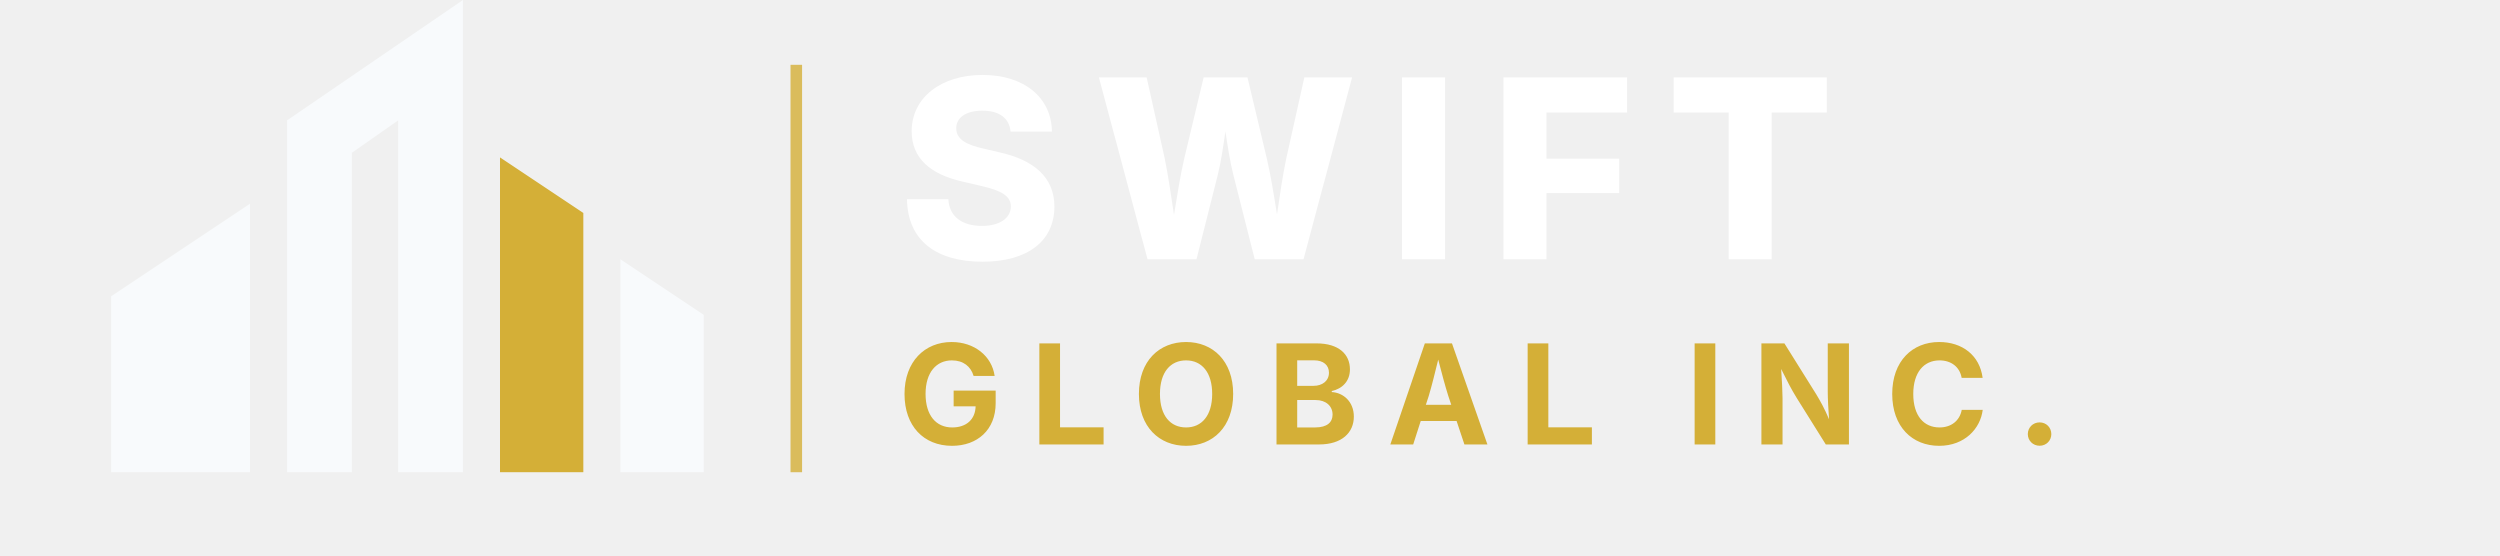
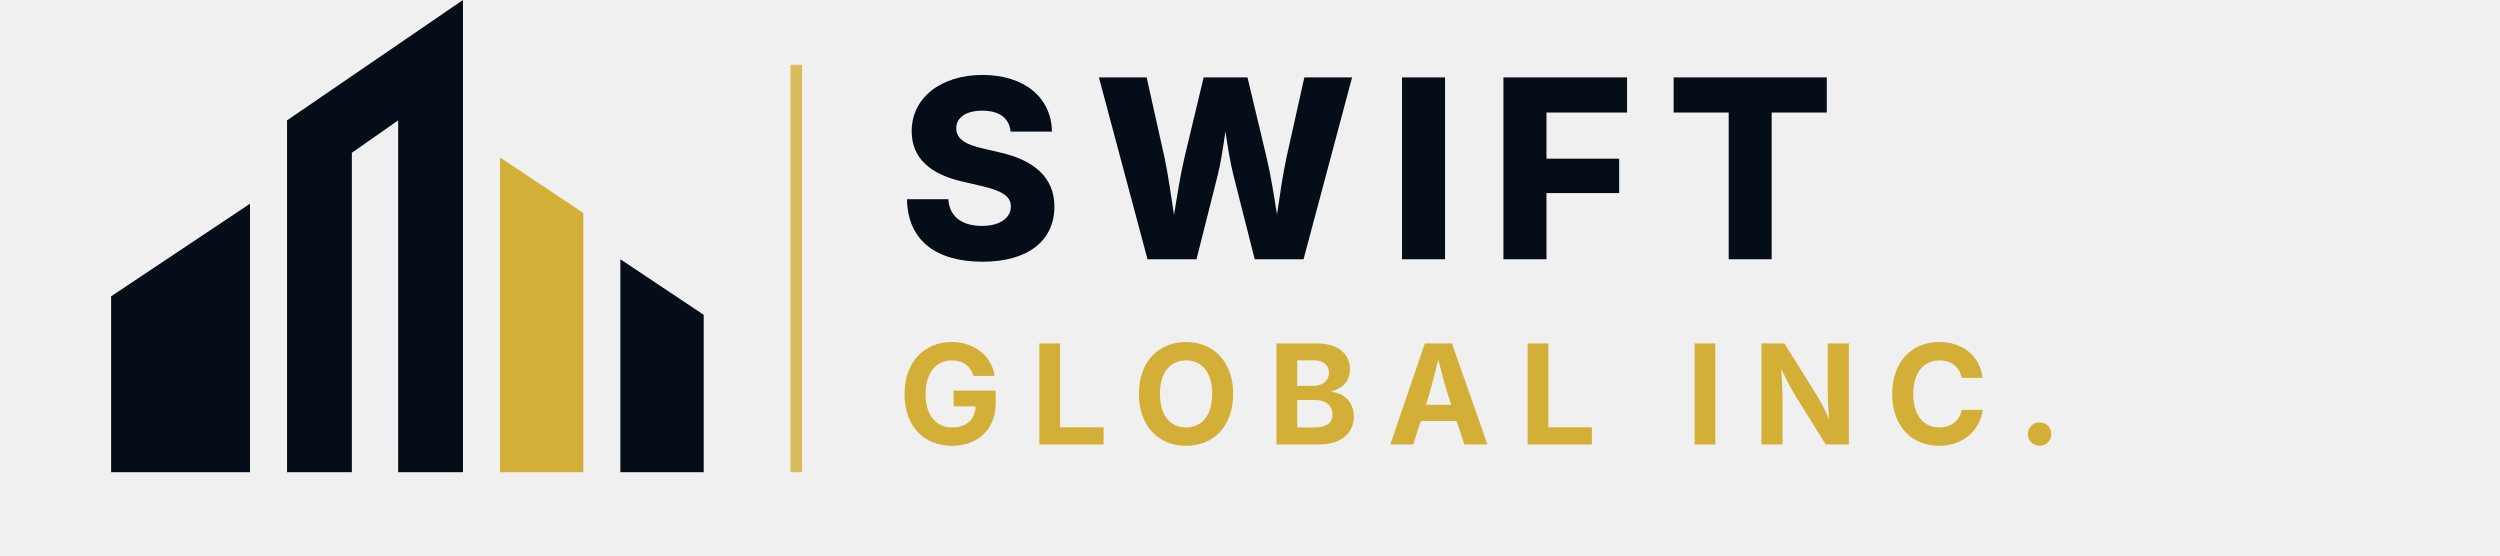
<svg xmlns="http://www.w3.org/2000/svg" viewBox="0 0 540 120" fill="none" class="w-auto h-full">
  <g id="mark">
-     <path d="M24 102 L24 64 L54 44 L54 102 Z" fill="#F8FAFC" />
-     <path d="M62 102 L62 26 L100 0 L100 102 L86 102 L86 26 L76 33 L76 102 Z" fill="#F8FAFC" />
+     <path d="M24 102 L24 64 L54 44 L54 102 Z" fill="#050D18" />
+     <path d="M62 102 L62 26 L100 0 L100 102 L86 102 L86 26 L76 33 L76 102 Z" fill="#050D18" />
    <path d="M108 102 L108 34 L126 46 L126 102 Z" fill="#D4AF37" />
-     <path d="M134 102 L134 56 L152 68 L152 102 Z" fill="#F8FAFC" />
+     <path d="M134 102 L134 56 L152 68 L152 102 Z" fill="#050D18" />
  </g>
  <line x1="172" y1="14" x2="172" y2="102" stroke="#D4AF37" stroke-width="2.5" stroke-opacity="0.8" />
  <g id="brand-text">
-     <text x="194" y="56" font-family="'Plus Jakarta Sans', 'Inter', -apple-system, BlinkMacSystemFont, sans-serif" font-size="54" font-weight="800" letter-spacing="0.12em" fill="#FFFFFF">SWIFT</text>
+     <text x="194" y="56" font-family="'Plus Jakarta Sans', 'Inter', -apple-system, BlinkMacSystemFont, sans-serif" font-size="54" font-weight="800" letter-spacing="0.12em" fill="#050D18">SWIFT</text>
    <text x="194" y="96" font-family="'Plus Jakarta Sans', 'Inter', -apple-system, BlinkMacSystemFont, sans-serif" font-size="30" font-weight="700" letter-spacing="0.20em" fill="#D4AF37">GLOBAL INC.</text>
  </g>
</svg>
